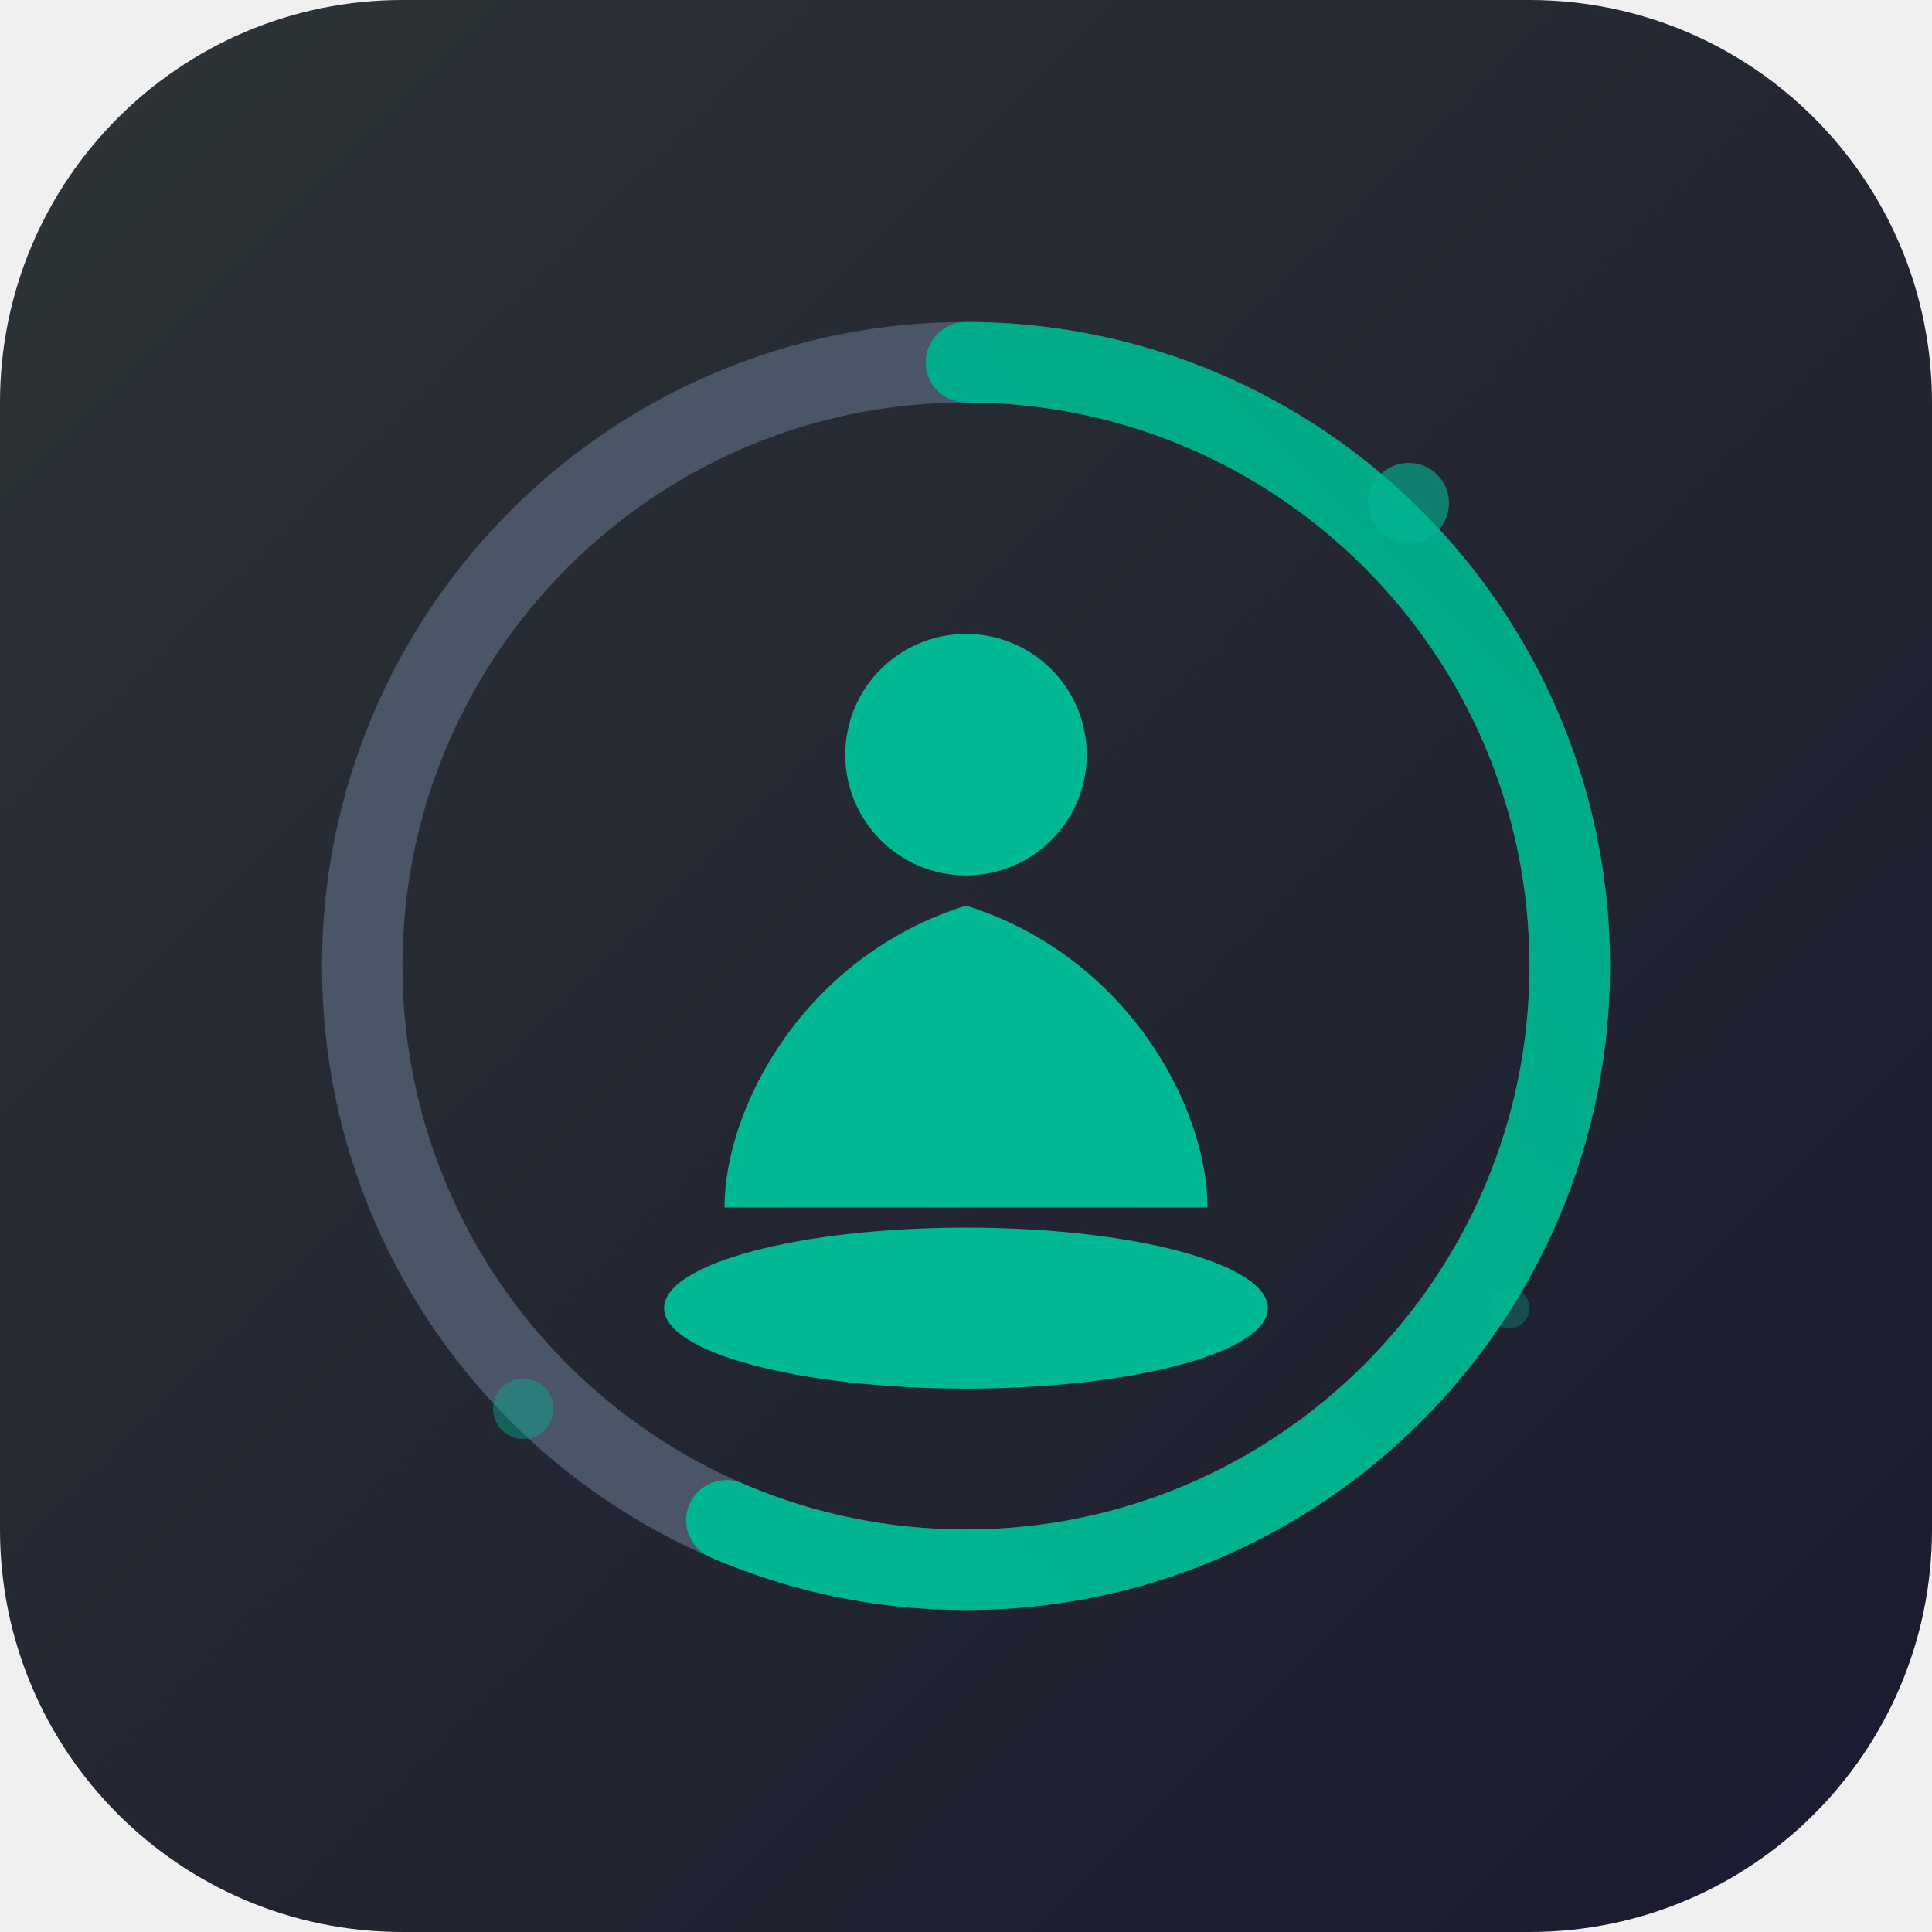
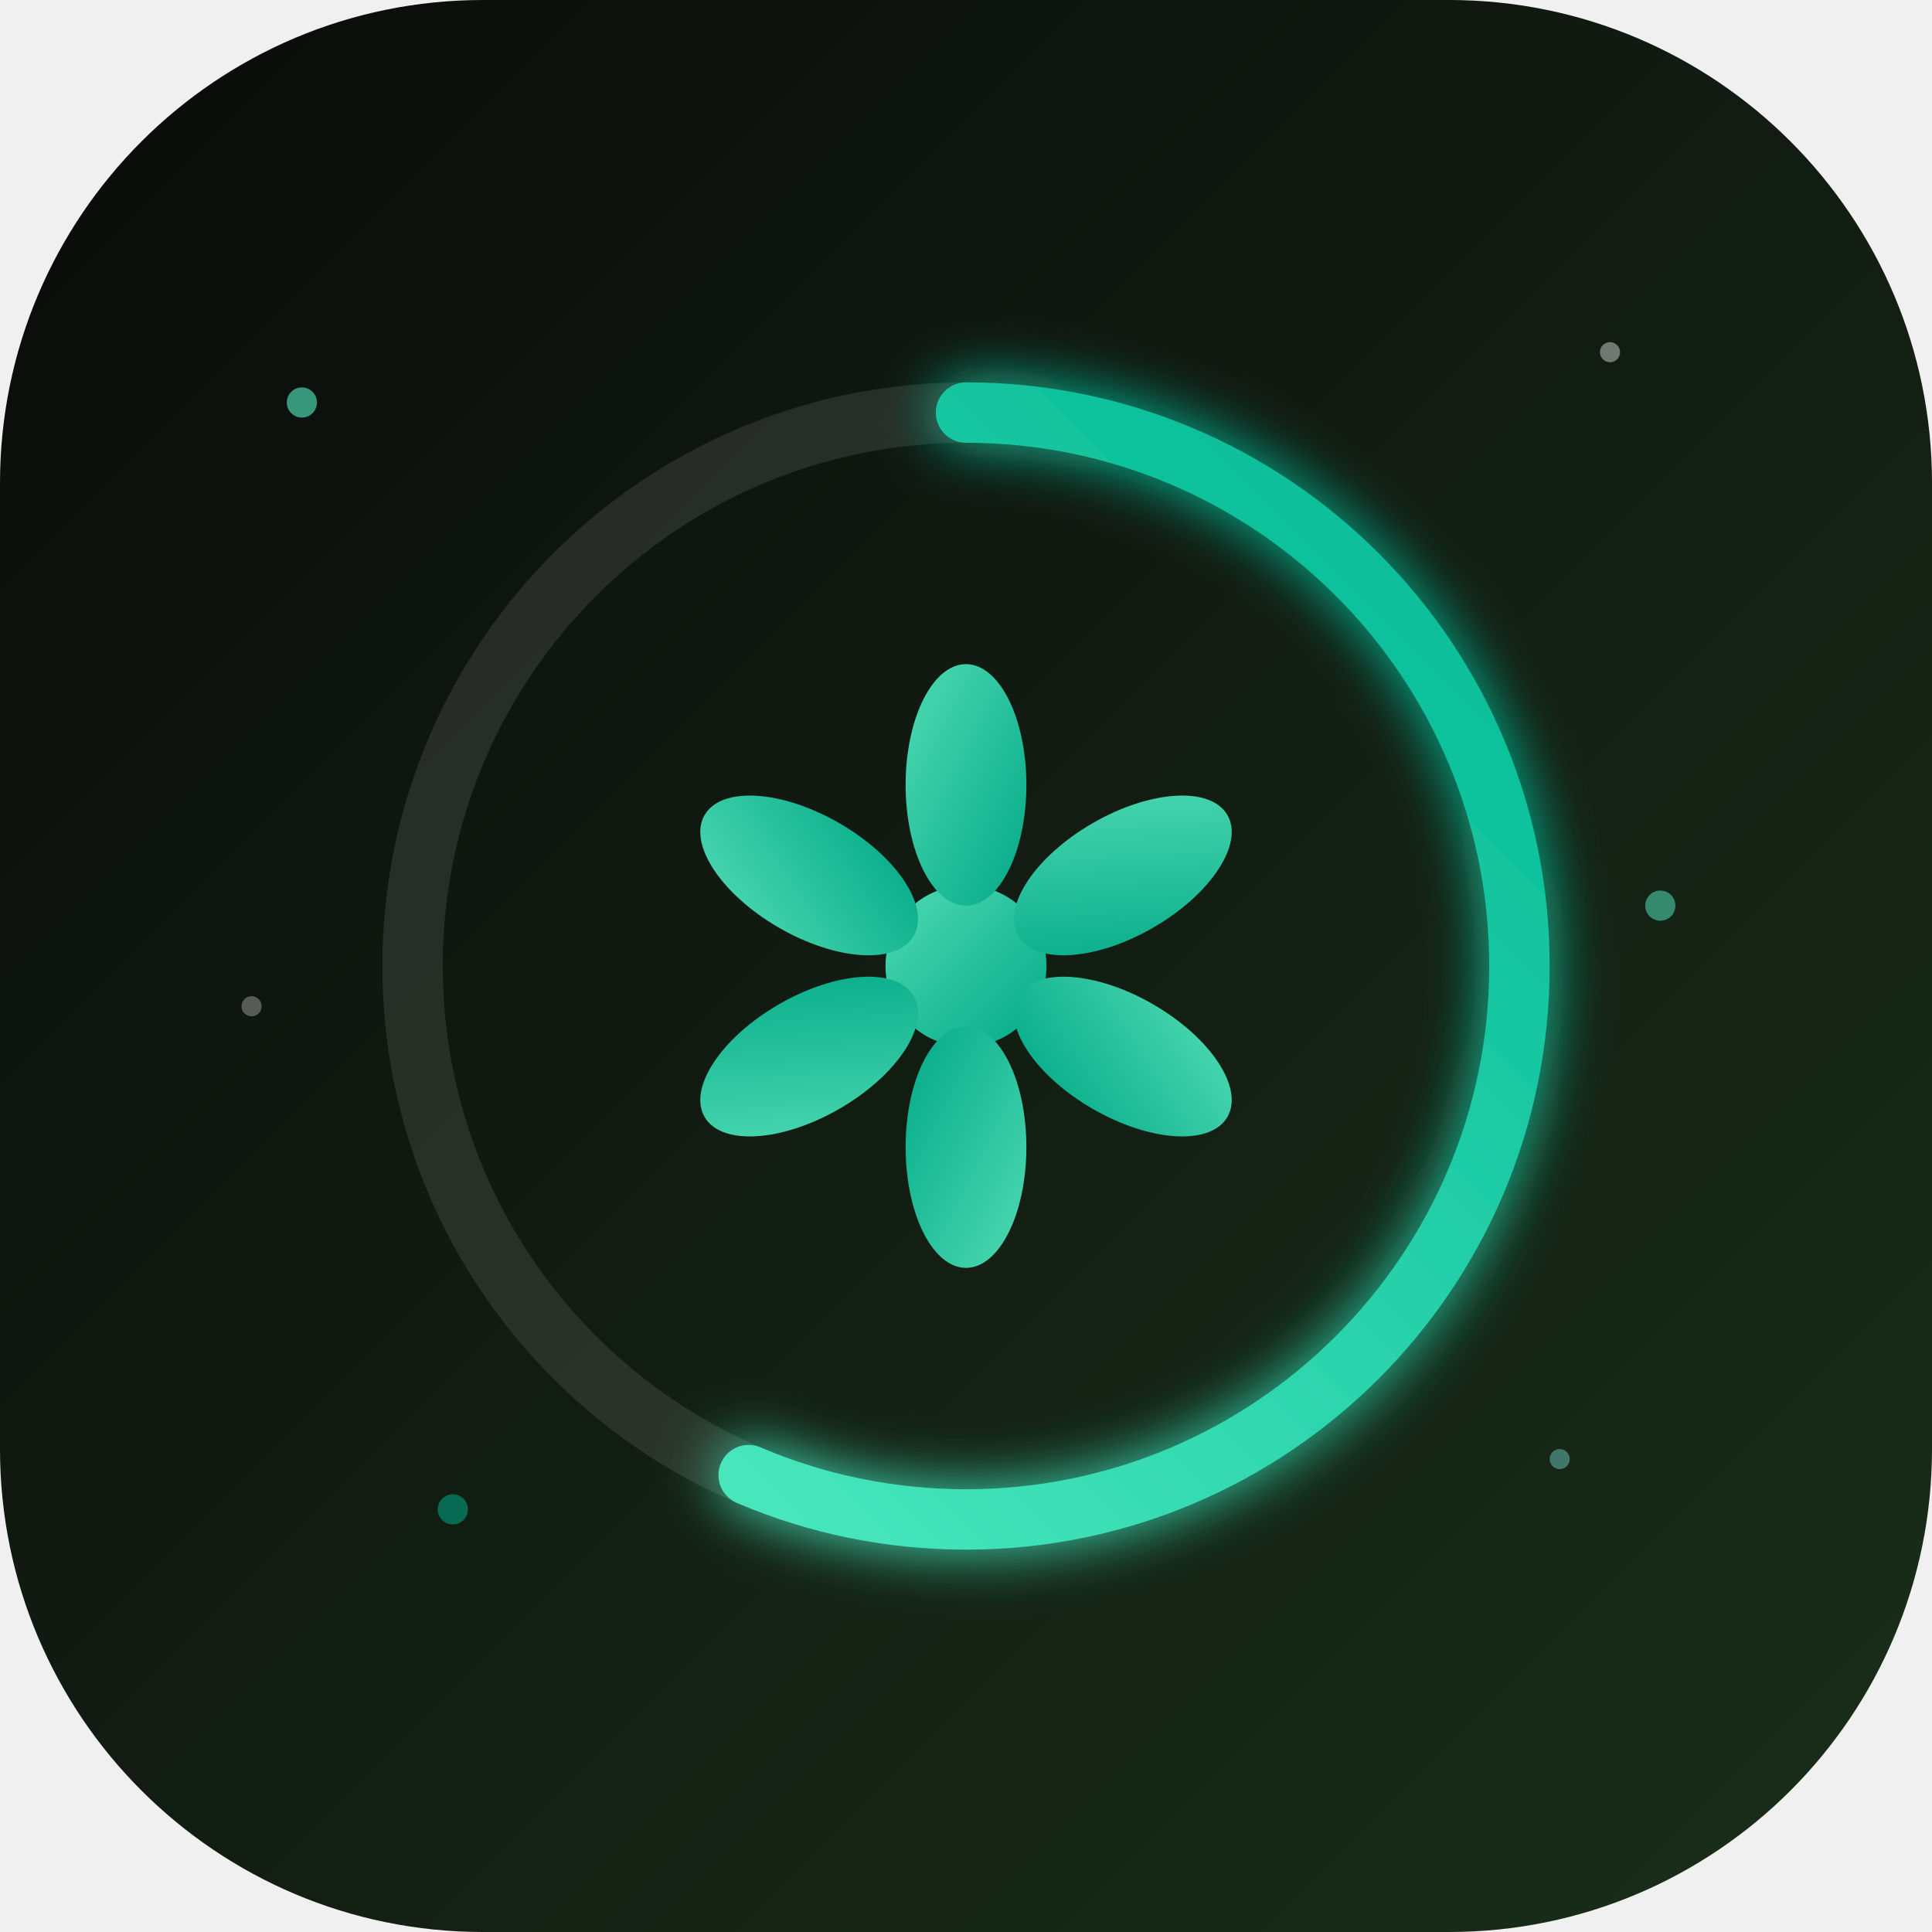
<svg xmlns="http://www.w3.org/2000/svg" viewBox="0 0 192 192">
  <defs>
    <linearGradient id="bg" x1="0%" y1="0%" x2="100%" y2="100%">
-       <stop offset="0%" style="stop-color:#2d3436" />
-       <stop offset="100%" style="stop-color:#1a1a2e" />
+       <stop offset="0%" style="stop-color:#0a0a0a" />
+       <stop offset="100%" style="stop-color:#1a2f1a" />
    </linearGradient>
    <linearGradient id="ring" x1="0%" y1="0%" x2="100%" y2="100%">
-       <stop offset="0%" style="stop-color:#00b894" />
-       <stop offset="100%" style="stop-color:#00a885" />
+       <stop offset="0%" style="stop-color:#55efc4" />
+       <stop offset="100%" style="stop-color:#00b894" />
    </linearGradient>
+     <filter id="glow">
+       <feGaussianBlur stdDeviation="3" result="coloredBlur" />
+       <feMerge>
+         <feMergeNode in="coloredBlur" />
+         <feMergeNode in="SourceGraphic" />
+       </feMerge>
+     </filter>
  </defs>
-   <rect width="192" height="192" rx="40" fill="url(#bg)" />
-   <circle cx="96" cy="96" r="60" fill="none" stroke="#4a5568" stroke-width="8" />
-   <circle cx="96" cy="96" r="60" fill="none" stroke="url(#ring)" stroke-width="8" stroke-linecap="round" stroke-dasharray="283" stroke-dashoffset="70" transform="rotate(-90 96 96)" />
-   <g fill="#00b894">
-     <circle cx="96" cy="75" r="12" />
-     <path d="M96 90 C80 95 72 110 72 120 L120 120 C120 110 112 95 96 90" />
-     <ellipse cx="96" cy="130" rx="30" ry="8" />
+   <rect width="192" height="192" rx="48" fill="url(#bg)" />
+   <circle cx="30" cy="40" r="1.5" fill="#55efc4" opacity="0.6" />
+   <circle cx="160" cy="35" r="1" fill="#fff" opacity="0.4" />
+   <circle cx="45" cy="150" r="1.5" fill="#00b894" opacity="0.5" />
+   <circle cx="155" cy="145" r="1" fill="#81ecec" opacity="0.4" />
+   <circle cx="25" cy="100" r="1" fill="#fff" opacity="0.3" />
+   <circle cx="165" cy="90" r="1.5" fill="#55efc4" opacity="0.5" />
+   <circle cx="96" cy="96" r="55" fill="none" stroke="rgba(255,255,255,0.1)" stroke-width="6" />
+   <circle cx="96" cy="96" r="55" fill="none" stroke="url(#ring)" stroke-width="6" stroke-linecap="round" stroke-dasharray="260" stroke-dashoffset="65" transform="rotate(-90 96 96)" filter="url(#glow)" />
+   <g fill="url(#ring)" opacity="0.9" transform="translate(96, 96)">
+     <circle cx="0" cy="0" r="8" />
+     <ellipse cx="0" cy="-18" rx="6" ry="12" transform="rotate(0)" />
+     <ellipse cx="0" cy="-18" rx="6" ry="12" transform="rotate(60)" />
+     <ellipse cx="0" cy="-18" rx="6" ry="12" transform="rotate(120)" />
+     <ellipse cx="0" cy="-18" rx="6" ry="12" transform="rotate(180)" />
+     <ellipse cx="0" cy="-18" rx="6" ry="12" transform="rotate(240)" />
+     <ellipse cx="0" cy="-18" rx="6" ry="12" transform="rotate(300)" />
  </g>
-   <circle cx="140" cy="50" r="4" fill="#00b894" opacity="0.6" />
-   <circle cx="52" cy="140" r="3" fill="#00b894" opacity="0.4" />
-   <circle cx="150" cy="130" r="2" fill="#00b894" opacity="0.3" />
</svg>
